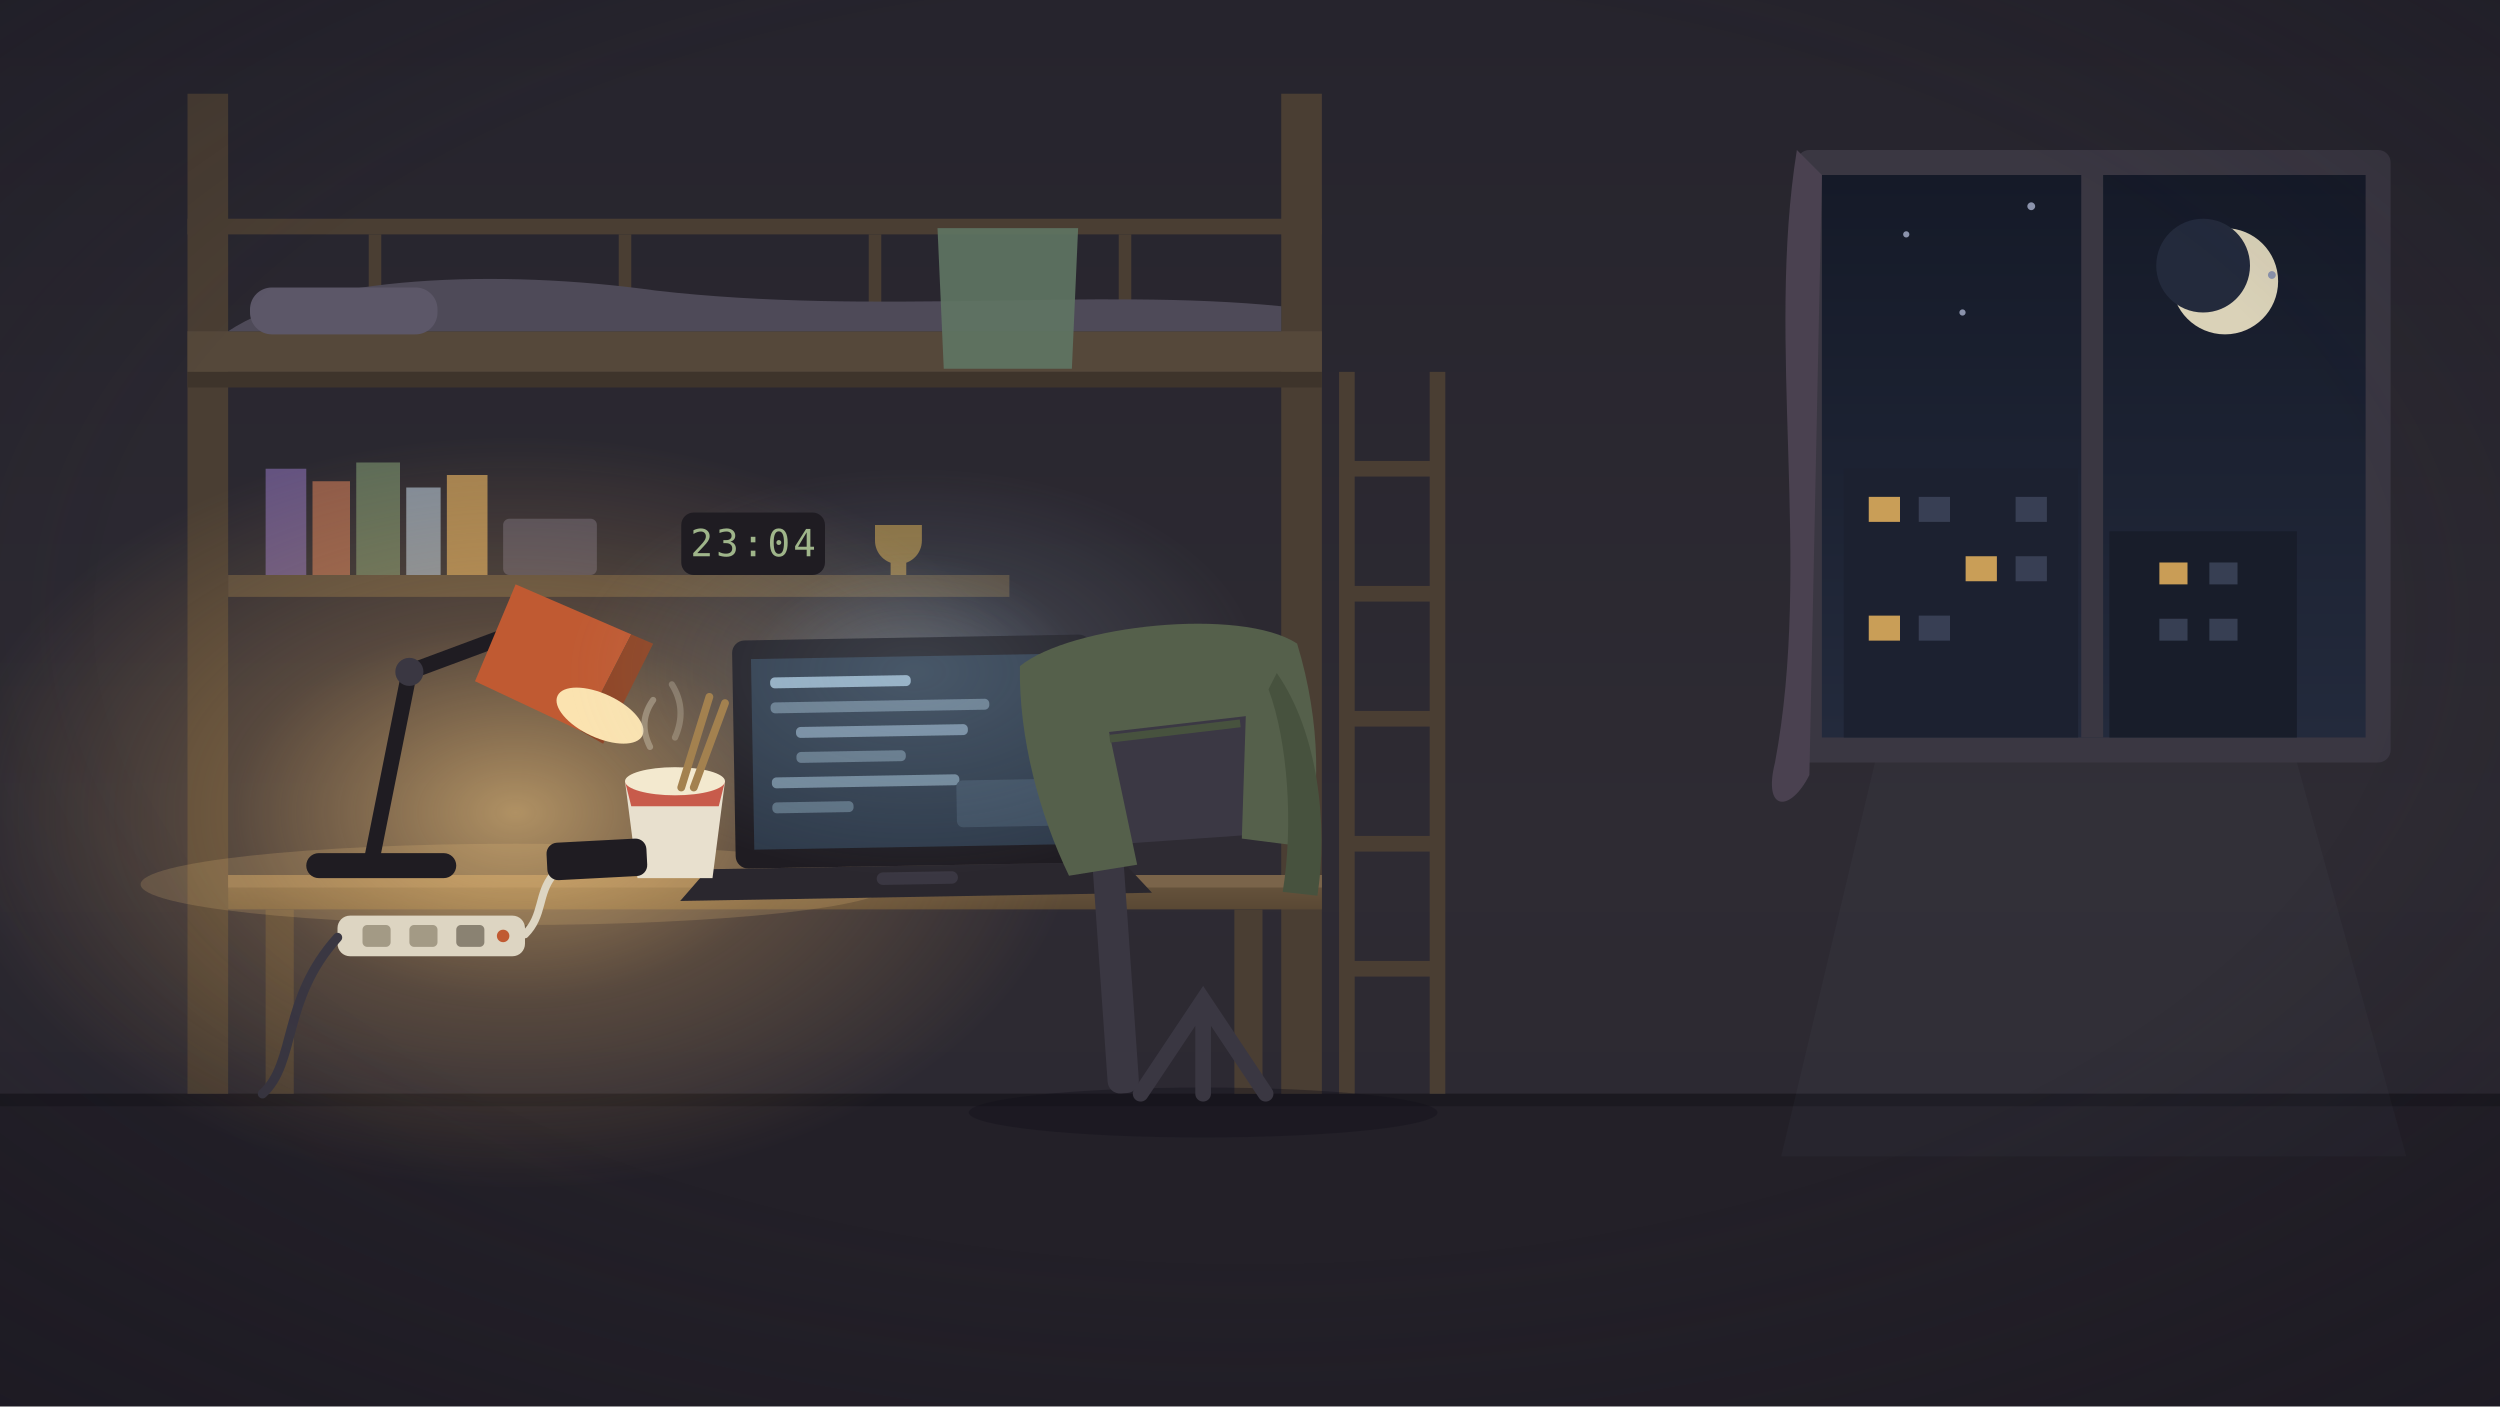
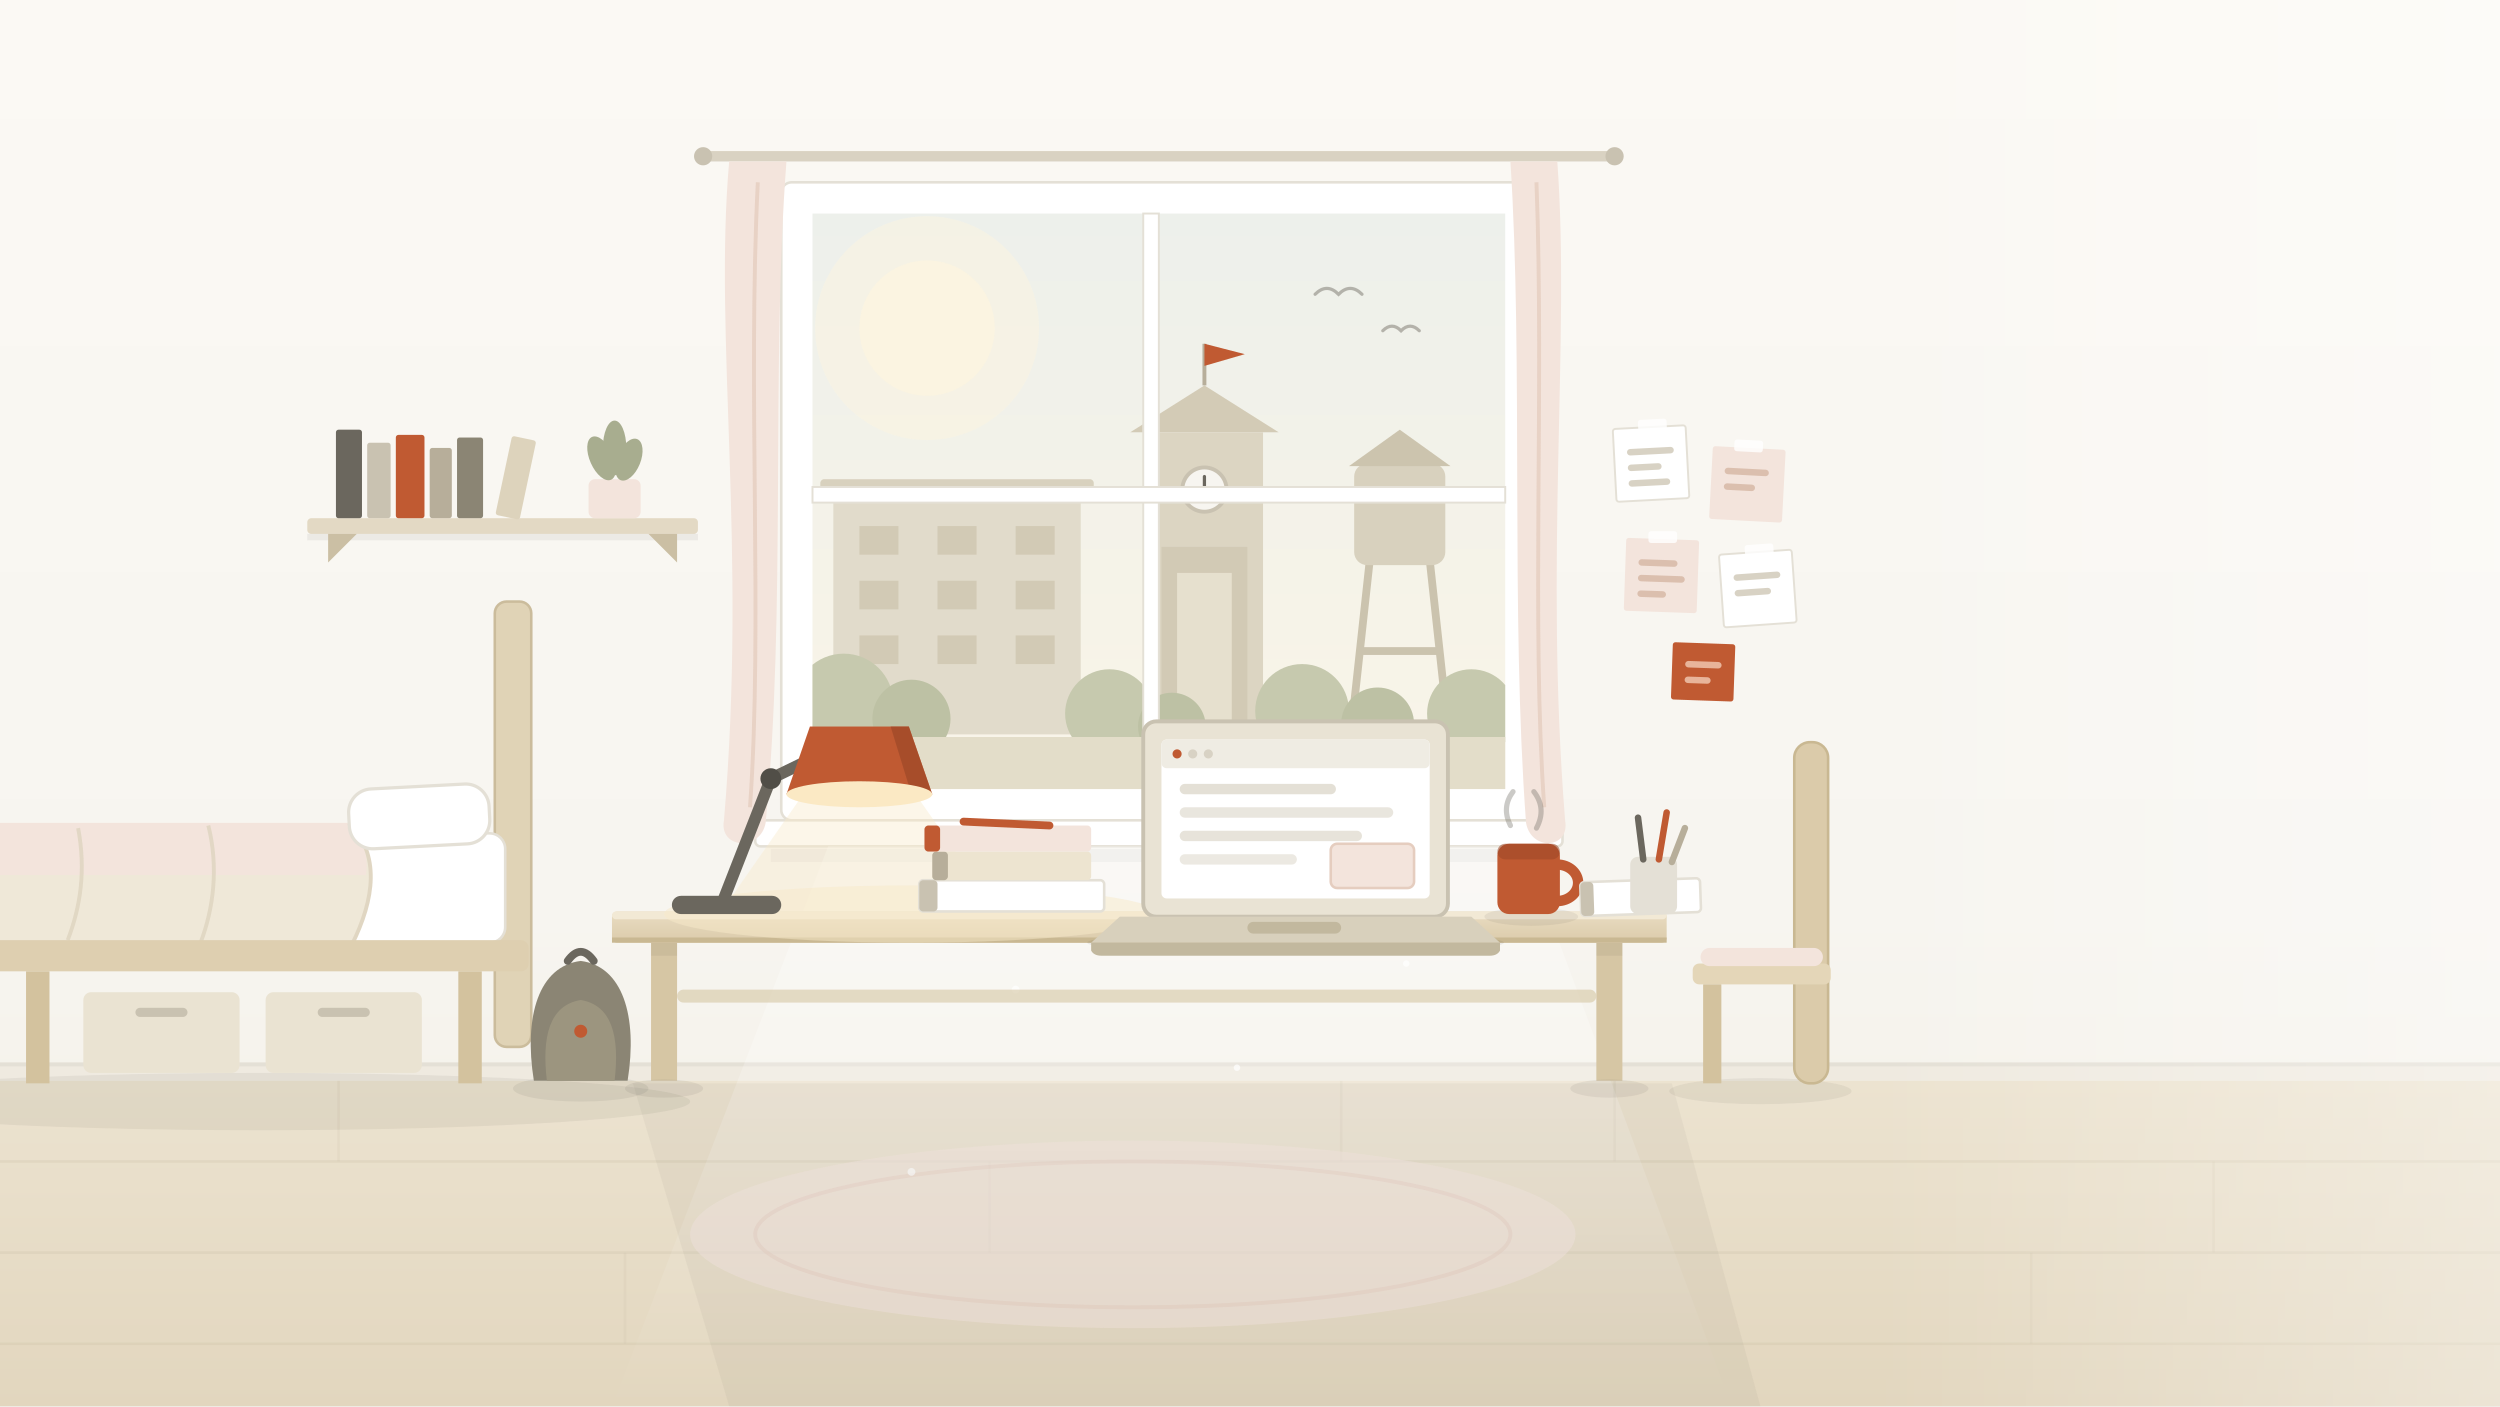
- <svg xmlns="http://www.w3.org/2000/svg" width="1600" height="900" viewBox="0 0 1600 900">
+ <svg xmlns="http://www.w3.org/2000/svg" width="1920" height="1080" viewBox="0 0 1920 1080">
  <defs>
-     <linearGradient id="nightWall" x1="0" y1="0" x2="0" y2="1">
-       <stop offset="0" stop-color="#26242D" />
-       <stop offset="0.6" stop-color="#2E2B33" />
-       <stop offset="1" stop-color="#2A2730" />
-     </linearGradient>
-     <linearGradient id="nightSky" x1="0" y1="0" x2="0" y2="1">
-       <stop offset="0" stop-color="#151A28" />
-       <stop offset="1" stop-color="#232A3C" />
-     </linearGradient>
-     <radialGradient id="lampGlowD" cx="0.5" cy="0.5" r="0.5">
-       <stop offset="0" stop-color="#F6C87E" stop-opacity="0.65" />
-       <stop offset="0.5" stop-color="#EFB668" stop-opacity="0.22" />
-       <stop offset="1" stop-color="#EFB668" stop-opacity="0" />
-     </radialGradient>
-     <radialGradient id="screenGlow" cx="0.5" cy="0.5" r="0.5">
-       <stop offset="0" stop-color="#AECBE0" stop-opacity="0.4" />
-       <stop offset="1" stop-color="#AECBE0" stop-opacity="0" />
-     </radialGradient>
-     <linearGradient id="deskWoodN" x1="0" y1="0" x2="0" y2="1">
-       <stop offset="0" stop-color="#6B573F" />
-       <stop offset="1" stop-color="#594834" />
-     </linearGradient>
-     <radialGradient id="vig" cx="0.5" cy="0.44" r="0.9">
-       <stop offset="0.5" stop-color="#12101A" stop-opacity="0" />
-       <stop offset="1" stop-color="#12101A" stop-opacity="0.5" />
-     </radialGradient>
+     <linearGradient id="wall" x1="0" y1="0" x2="0" y2="1">
+       <stop offset="0" stop-color="#FBF9F4" />
+       <stop offset="0.65" stop-color="#F7F5F0" />
+       <stop offset="1" stop-color="#F2EEE4" />
+     </linearGradient>
+     <linearGradient id="floor" x1="0" y1="0" x2="0" y2="1">
+       <stop offset="0" stop-color="#ECE3D0" />
+       <stop offset="1" stop-color="#E2D6BE" />
+     </linearGradient>
+     <linearGradient id="sky" x1="0" y1="0" x2="0" y2="1">
+       <stop offset="0" stop-color="#EDF0EB" />
+       <stop offset="0.7" stop-color="#F6F3E8" />
+       <stop offset="1" stop-color="#F9F5E9" />
+     </linearGradient>
+     <linearGradient id="deskWood" x1="0" y1="0" x2="0" y2="1">
+       <stop offset="0" stop-color="#E9DCC2" />
+       <stop offset="1" stop-color="#DBCBAA" />
+     </linearGradient>
+     <linearGradient id="beam" x1="0" y1="0" x2="0" y2="1">
+       <stop offset="0" stop-color="#FFFFFF" stop-opacity="0.34" />
+       <stop offset="1" stop-color="#FFFFFF" stop-opacity="0" />
+     </linearGradient>
+     <linearGradient id="rightWash" x1="0" y1="0" x2="1" y2="0">
+       <stop offset="0" stop-color="#FFFFFF" stop-opacity="0" />
+       <stop offset="1" stop-color="#FFFFFF" stop-opacity="0.35" />
+     </linearGradient>
+     <clipPath id="winClip">
+       <rect x="624" y="164" width="532" height="442" />
+     </clipPath>
  </defs>
-   <rect width="1600" height="900" fill="url(#nightWall)" />
-   <rect x="0" y="700" width="1600" height="200" fill="#232028" />
-   <rect x="0" y="700" width="1600" height="8" fill="#1B1920" />
-   <g>
-     <rect x="1150" y="96" width="380" height="392" rx="8" fill="#3A3742" />
-     <rect x="1166" y="112" width="348" height="360" fill="url(#nightSky)" />
-     <circle cx="1424" cy="180" r="34" fill="#EFE6C8" opacity="0.9" />
-     <circle cx="1410" cy="170" r="30" fill="#232A3C" />
-     <circle cx="1454" cy="176" r="2.5" fill="#8B93AC" />
-     <circle cx="1220" cy="150" r="2" fill="#8B93AC" />
-     <circle cx="1300" cy="132" r="2.5" fill="#8B93AC" />
-     <circle cx="1256" cy="200" r="2" fill="#8B93AC" />
-     <rect x="1180" y="300" width="150" height="172" fill="#1C2130" />
-     <rect x="1350" y="340" width="120" height="132" fill="#181D2A" />
-     <g fill="#E8B45E" opacity="0.85">
-       <rect x="1196" y="318" width="20" height="16" />
-       <rect x="1258" y="356" width="20" height="16" />
-       <rect x="1196" y="394" width="20" height="16" />
-       <rect x="1382" y="360" width="18" height="14" />
-     </g>
-     <g fill="#3B4358" opacity="0.9">
-       <rect x="1228" y="318" width="20" height="16" />
-       <rect x="1290" y="318" width="20" height="16" />
-       <rect x="1290" y="356" width="20" height="16" />
-       <rect x="1228" y="394" width="20" height="16" />
-       <rect x="1414" y="360" width="18" height="14" />
-       <rect x="1382" y="396" width="18" height="14" />
-       <rect x="1414" y="396" width="18" height="14" />
-     </g>
-     <rect x="1332" y="112" width="14" height="360" fill="#3A3742" />
-     <path d="M1150 96 C 1130 220, 1160 360, 1136 488 C 1128 520, 1146 520, 1158 496 L 1166 112 Z" fill="#4A4150" />
-     <polygon points="1200,488 1470,488 1540,740 1140,740" fill="#AECBE0" opacity="0.035" />
-   </g>
-   <g>
-     <rect x="120" y="60" width="26" height="640" fill="#4A3E33" />
-     <rect x="820" y="60" width="26" height="640" fill="#4A3E33" />
-     <rect x="120" y="212" width="726" height="26" fill="#55483A" />
-     <rect x="120" y="238" width="726" height="10" fill="#3E342B" />
-     <rect x="120" y="140" width="726" height="10" fill="#4A3E33" />
-     <g stroke="#4A3E33" stroke-width="8">
-       <line x1="240" y1="150" x2="240" y2="212" />
-       <line x1="400" y1="150" x2="400" y2="212" />
-       <line x1="560" y1="150" x2="560" y2="212" />
-       <line x1="720" y1="150" x2="720" y2="212" />
-     </g>
-     <path d="M146 212 C 200 176, 320 172, 420 186 C 560 202, 700 184, 820 196 L 820 212 Z" fill="#4E4A58" />
-     <rect x="160" y="184" width="120" height="30" rx="14" fill="#5C5768" />
-     <path d="M600 146 L 690 146 L 686 236 L 604 236 Z" fill="#5F7563" opacity="0.9" />
-     <g stroke="#4A3E33" stroke-width="10">
-       <line x1="862" y1="238" x2="862" y2="700" />
-       <line x1="920" y1="238" x2="920" y2="700" />
-       <line x1="862" y1="300" x2="920" y2="300" />
-       <line x1="862" y1="380" x2="920" y2="380" />
-       <line x1="862" y1="460" x2="920" y2="460" />
-       <line x1="862" y1="540" x2="920" y2="540" />
-       <line x1="862" y1="620" x2="920" y2="620" />
-     </g>
-   </g>
-   <g>
-     <rect x="146" y="368" width="500" height="14" fill="#55483A" />
-     <g>
-       <rect x="170" y="300" width="26" height="68" fill="#6E5A8E" opacity="0.85" />
-       <rect x="200" y="308" width="24" height="60" fill="#8E5A48" />
-       <rect x="228" y="296" width="28" height="72" fill="#5C6B57" />
-       <rect x="260" y="312" width="22" height="56" fill="#7E8A99" />
-       <rect x="286" y="304" width="26" height="64" fill="#A3814F" />
-       <rect x="322" y="332" width="60" height="36" rx="4" fill="#4E4A58" />
-     </g>
-     <path d="M560 336 h30 v10 a15 15 0 0 1 -30 0 Z" fill="#8A7040" />
-     <rect x="570" y="358" width="10" height="10" fill="#8A7040" />
-   </g>
-   <g>
-     <rect x="146" y="560" width="700" height="22" fill="url(#deskWoodN)" />
-     <rect x="146" y="560" width="700" height="8" fill="#7A644A" />
-     <rect x="170" y="582" width="18" height="118" fill="#4A3E33" />
-     <rect x="790" y="582" width="18" height="118" fill="#4A3E33" />
-   </g>
-   <ellipse cx="330" cy="520" rx="360" ry="240" fill="url(#lampGlowD)" />
-   <ellipse cx="330" cy="566" rx="240" ry="26" fill="#F6C87E" opacity="0.18" />
-   <g>
-     <rect x="196" y="546" width="96" height="16" rx="8" fill="#1F1C22" />
-     <path d="M238 550 L 262 430" stroke="#1F1C22" stroke-width="10" stroke-linecap="round" />
-     <path d="M262 430 L 348 398" stroke="#1F1C22" stroke-width="10" stroke-linecap="round" />
-     <circle cx="262" cy="430" r="9" fill="#3A3742" />
-     <path d="M330 374 L 404 406 L 372 468 L 304 436 Z" fill="#C05A32" />
-     <path d="M372 468 L 404 406 L 418 412 L 386 476 Z" fill="#8F4525" />
-     <ellipse cx="384" cy="458" rx="30" ry="14" fill="#FBE3B0" transform="rotate(25 384 458)" />
-   </g>
-   <g>
-     <polygon points="470,354 700,354 700,564 470,564" fill="url(#screenGlow)" opacity="0.7" />
-     <g transform="rotate(-1 585 500)">
-       <rect x="470" y="408" width="230" height="146" rx="8" fill="#1F1C22" />
-       <rect x="482" y="420" width="206" height="122" fill="#2E3A4A" />
-       <g fill="#AECBE0" opacity="0.8">
-         <rect x="494" y="432" width="90" height="7" rx="3" />
-         <rect x="494" y="448" width="140" height="7" rx="3" opacity="0.55" />
-         <rect x="510" y="464" width="110" height="7" rx="3" opacity="0.7" />
-         <rect x="510" y="480" width="70" height="7" rx="3" opacity="0.5" />
-         <rect x="494" y="496" width="120" height="7" rx="3" opacity="0.65" />
-         <rect x="494" y="512" width="52" height="7" rx="3" opacity="0.45" />
-       </g>
-       <rect x="612" y="500" width="62" height="30" rx="4" fill="#3E4E60" />
-       <path d="M452 554 L 718 554 L 736 574 L 434 574 Z" fill="#2A272E" />
-       <rect x="560" y="558" width="52" height="8" rx="4" fill="#3A3742" />
-     </g>
-     <ellipse cx="585" cy="430" rx="220" ry="130" fill="url(#screenGlow)" opacity="0.5" />
-   </g>
-   <g>
-     <path d="M400 500 L 408 562 L 456 562 L 464 500 Z" fill="#E8E0CE" />
-     <path d="M400 500 L 464 500 L 460 516 L 404 516 Z" fill="#C0392B" opacity="0.8" />
-     <ellipse cx="432" cy="500" rx="32" ry="9" fill="#F3E9CF" />
-     <line x1="454" y1="446" x2="436" y2="504" stroke="#A3814F" stroke-width="5" stroke-linecap="round" />
-     <line x1="464" y1="450" x2="444" y2="504" stroke="#A3814F" stroke-width="5" stroke-linecap="round" />
-     <path d="M416 478 q-8 -16 2 -30" stroke="#D8CFBC" stroke-width="4" fill="none" opacity="0.4" stroke-linecap="round" />
-     <path d="M432 472 q8 -18 -2 -34" stroke="#D8CFBC" stroke-width="4" fill="none" opacity="0.3" stroke-linecap="round" />
-   </g>
-   <g>
-     <rect x="216" y="586" width="120" height="26" rx="8" fill="#DDD5C2" />
-     <rect x="232" y="592" width="18" height="14" rx="3" fill="#A39A85" />
-     <rect x="262" y="592" width="18" height="14" rx="3" fill="#A39A85" />
-     <rect x="292" y="592" width="18" height="14" rx="3" fill="#8A8272" />
-     <circle cx="322" cy="599" r="4" fill="#C05A32" />
-     <path d="M336 598 C 348 586, 344 572, 354 560" stroke="#DDD5C2" stroke-width="5" fill="none" stroke-linecap="round" />
-     <rect x="350" y="538" width="64" height="24" rx="7" fill="#1F1C22" transform="rotate(-3 382 550)" />
-     <path d="M216 600 C 180 640, 190 680, 168 700" stroke="#3A3742" stroke-width="6" fill="none" stroke-linecap="round" />
-   </g>
-   <g>
-     <ellipse cx="770" cy="712" rx="150" ry="16" fill="#12101A" opacity="0.4" />
-     <rect x="700" y="430" width="20" height="270" rx="8" fill="#3A3742" transform="rotate(-4 710 565)" />
-     <rect x="670" y="408" width="150" height="130" rx="26" fill="#3B3844" transform="rotate(-4 745 473)" />
-     <path d="M656 420 C 690 396, 800 392, 834 418 C 846 470, 842 520, 830 548 L 790 540 L 798 462 L 710 466 L 722 552 L 678 556 C 662 516, 652 466, 656 420 Z" fill="#55604B" transform="rotate(-4 745 470)" />
-     <path d="M822 430 C 846 470, 848 530, 838 574 L 816 570 C 826 528, 826 474, 816 440 Z" fill="#47523E" transform="rotate(-4 830 500)" />
-     <path d="M710 470 l84 -4" stroke="#47523E" stroke-width="5" transform="rotate(-4 750 468)" />
-     <path d="M730 700 L 770 640 L 810 700 M770 640 L 770 700" stroke="#3A3742" stroke-width="10" fill="none" stroke-linecap="round" />
-   </g>
-   <g>
-     <rect x="436" y="328" width="92" height="40" rx="8" fill="#1F1C22" />
-     <text x="482" y="356" text-anchor="middle" font-family="Menlo, Consolas, monospace" font-size="24" fill="#9FB58A" letter-spacing="2">23:04</text>
-   </g>
-   <rect width="1600" height="900" fill="url(#vig)" />
+   <rect width="1920" height="1080" fill="url(#wall)" />
+   <rect x="0" y="816" width="1920" height="14" fill="#EFEAE0" />
+   <rect x="0" y="816" width="1920" height="3" fill="#E4E0D6" />
+   <rect x="0" y="830" width="1920" height="250" fill="url(#floor)" />
+   <g stroke="#C9BFA6" stroke-width="2" opacity="0.28">
+     <line x1="0" y1="892" x2="1920" y2="892" />
+     <line x1="0" y1="962" x2="1920" y2="962" />
+     <line x1="0" y1="1032" x2="1920" y2="1032" />
+   </g>
+   <g stroke="#C9BFA6" stroke-width="2" opacity="0.18">
+     <line x1="260" y1="830" x2="260" y2="892" />
+     <line x1="760" y1="892" x2="760" y2="962" />
+     <line x1="1240" y1="830" x2="1240" y2="892" />
+     <line x1="1560" y1="962" x2="1560" y2="1032" />
+     <line x1="480" y1="962" x2="480" y2="1032" />
+     <line x1="1030" y1="830" x2="1030" y2="892" />
+     <line x1="1700" y1="892" x2="1700" y2="962" />
+   </g>
+   <ellipse cx="870" cy="948" rx="340" ry="72" fill="#F3E4DC" opacity="0.55" />
+   <ellipse cx="870" cy="948" rx="290" ry="56" fill="none" stroke="#E5CDBF" stroke-width="3" opacity="0.5" />
+   <rect x="612" y="154" width="580" height="490" rx="8" fill="#1C1B18" opacity="0.05" />
+   <rect x="600" y="140" width="580" height="490" rx="8" fill="#FFFFFF" />
+   <rect x="600" y="140" width="580" height="490" rx="8" fill="none" stroke="#E4E0D6" stroke-width="2" />
+   <rect x="624" y="164" width="532" height="442" fill="url(#sky)" />
+   <g clip-path="url(#winClip)">
+     <circle cx="712" cy="252" r="86" fill="#FBF4E0" opacity="0.5" />
+     <circle cx="712" cy="252" r="52" fill="#FBF4E0" opacity="0.85" />
+     <rect x="630" y="368" width="210" height="16" rx="3" fill="#D8D1BE" />
+     <rect x="640" y="384" width="190" height="180" fill="#E1DBCB" />
+     <g fill="#D2CAB5">
+       <rect x="660" y="404" width="30" height="22" />
+       <rect x="720" y="404" width="30" height="22" />
+       <rect x="780" y="404" width="30" height="22" />
+       <rect x="660" y="446" width="30" height="22" />
+       <rect x="720" y="446" width="30" height="22" />
+       <rect x="780" y="446" width="30" height="22" />
+       <rect x="660" y="488" width="30" height="22" />
+       <rect x="720" y="488" width="30" height="22" />
+       <rect x="780" y="488" width="30" height="22" />
+     </g>
+     <polygon points="868,332 982,332 925,296" fill="#D3CBB6" />
+     <rect x="880" y="332" width="90" height="240" fill="#DCD5C2" />
+     <rect x="892" y="420" width="66" height="152" fill="#D2CAB5" />
+     <rect x="904" y="440" width="42" height="132" fill="#E6E0CE" />
+     <circle cx="925" cy="376" r="17" fill="#F7F5F0" stroke="#C9C2B1" stroke-width="3" />
+     <line x1="925" y1="376" x2="925" y2="366" stroke="#6B675E" stroke-width="2.5" stroke-linecap="round" />
+     <line x1="925" y1="376" x2="933" y2="380" stroke="#6B675E" stroke-width="2.5" stroke-linecap="round" />
+     <line x1="925" y1="296" x2="925" y2="264" stroke="#B7AE9A" stroke-width="3" />
+     <polygon points="925,264 956,272 925,281" fill="#C05A32" />
+     <g fill="none" stroke="#CBC3AE" stroke-width="6">
+       <line x1="1052" y1="430" x2="1040" y2="540" />
+       <line x1="1098" y1="430" x2="1110" y2="540" />
+       <line x1="1046" y1="500" x2="1104" y2="500" />
+     </g>
+     <rect x="1040" y="356" width="70" height="78" rx="10" fill="#D8D1BE" />
+     <polygon points="1036,358 1114,358 1075,330" fill="#CCC4AE" />
+     <circle cx="648" cy="540" r="38" fill="#C6C9AE" />
+     <circle cx="700" cy="552" r="30" fill="#BDC1A4" />
+     <circle cx="852" cy="548" r="34" fill="#C6C9AE" />
+     <circle cx="900" cy="558" r="26" fill="#BDC1A4" />
+     <circle cx="1000" cy="546" r="36" fill="#C6C9AE" />
+     <circle cx="1058" cy="556" r="28" fill="#BDC1A4" />
+     <circle cx="1130" cy="548" r="34" fill="#C6C9AE" />
+     <rect x="624" y="566" width="532" height="40" fill="#E3DDC9" />
+     <g stroke="#6B675E" stroke-width="2.5" fill="none" opacity="0.45" stroke-linecap="round">
+       <path d="M1010 226 q9 -9 18 0 q9 -9 18 0" />
+       <path d="M1062 254 q7 -7 14 0 q7 -7 14 0" />
+     </g>
+   </g>
+   <rect x="878" y="164" width="12" height="442" fill="#FFFFFF" />
+   <rect x="878" y="164" width="12" height="442" fill="none" stroke="#E4E0D6" stroke-width="1.5" />
+   <rect x="624" y="374" width="532" height="12" fill="#FFFFFF" />
+   <rect x="624" y="374" width="532" height="12" fill="none" stroke="#E4E0D6" stroke-width="1.5" />
+   <rect x="580" y="630" width="620" height="20" rx="4" fill="#FFFFFF" />
+   <rect x="580" y="630" width="620" height="20" rx="4" fill="none" stroke="#E4E0D6" stroke-width="2" />
+   <rect x="592" y="652" width="596" height="10" fill="#1C1B18" opacity="0.05" />
+   <rect x="540" y="116" width="700" height="8" rx="4" fill="#D9D2C2" />
+   <circle cx="540" cy="120" r="7" fill="#C9C2B1" />
+   <circle cx="1240" cy="120" r="7" fill="#C9C2B1" />
+   <path d="M560 124 C 548 260, 574 420, 556 630 C 552 652, 584 654, 588 632 C 604 470, 592 280, 604 124 Z" fill="#F3E4DC" />
+   <path d="M582 140 C 574 300, 586 480, 576 620" stroke="#E5CDBF" stroke-width="3" fill="none" opacity="0.8" />
+   <path d="M1196 124 C 1206 260, 1186 430, 1202 630 C 1206 652, 1176 654, 1172 632 C 1160 470, 1170 280, 1160 124 Z" fill="#F3E4DC" />
+   <path d="M1180 140 C 1186 300, 1176 480, 1186 620" stroke="#E5CDBF" stroke-width="3" fill="none" opacity="0.8" />
+   <polygon points="636,650 1170,650 1330,1080 470,1080" fill="url(#beam)" />
+   <g fill="#FFFFFF" opacity="0.7">
+     <circle cx="780" cy="760" r="3" />
+     <circle cx="950" cy="820" r="2.5" />
+     <circle cx="700" cy="900" r="3" />
+     <circle cx="1080" cy="740" r="2.5" />
+     <circle cx="880" cy="700" r="2" />
+   </g>
+   <g>
+     <rect x="236" y="398" width="300" height="12" rx="3" fill="#E3D9C4" />
+     <rect x="236" y="410" width="300" height="5" fill="#1C1B18" opacity="0.06" />
+     <polygon points="252,410 252,432 274,410" fill="#CBBFA4" />
+     <polygon points="520,410 520,432 498,410" fill="#CBBFA4" />
+     <rect x="258" y="330" width="20" height="68" rx="2" fill="#6B675E" />
+     <rect x="282" y="340" width="18" height="58" rx="2" fill="#C9C2B1" />
+     <rect x="304" y="334" width="22" height="64" rx="2" fill="#C05A32" />
+     <rect x="330" y="344" width="17" height="54" rx="2" fill="#B7AE9A" />
+     <rect x="351" y="336" width="20" height="62" rx="2" fill="#8B8574" />
+     <g transform="rotate(12 396 370)">
+       <rect x="386" y="336" width="19" height="62" rx="2" fill="#DDD3BC" />
+     </g>
+     <rect x="452" y="368" width="40" height="30" rx="5" fill="#F3E4DC" />
+     <g fill="#A8AD8F">
+       <ellipse cx="462" cy="352" rx="9" ry="18" transform="rotate(-24 462 352)" />
+       <ellipse cx="472" cy="344" rx="9" ry="21" />
+       <ellipse cx="483" cy="353" rx="9" ry="17" transform="rotate(22 483 353)" />
+     </g>
+   </g>
+   <g>
+     <ellipse cx="200" cy="846" rx="330" ry="22" fill="#1C1B18" opacity="0.06" />
+     <rect x="380" y="462" width="28" height="342" rx="9" fill="#E0D3B6" />
+     <rect x="380" y="462" width="28" height="342" rx="9" fill="none" stroke="#CBBC9C" stroke-width="2" />
+     <rect x="-40" y="640" width="428" height="84" rx="12" fill="#FFFFFF" />
+     <rect x="-40" y="640" width="428" height="84" rx="12" fill="none" stroke="#E4E0D6" stroke-width="2" />
+     <path d="M-40 632 L 268 632 C 292 656, 288 690, 270 726 L -40 726 Z" fill="#EFE8D8" />
+     <path d="M-40 632 L 268 632 C 280 644, 283 658, 281 672 L -40 672 Z" fill="#F3E4DC" />
+     <path d="M60 636 C 66 668, 62 696, 52 722 M160 634 C 168 666, 164 698, 154 724" stroke="#E0D6C2" stroke-width="3" fill="none" opacity="0.9" />
+     <path d="M268 632 C 292 656, 288 690, 270 726" stroke="#E0D6C2" stroke-width="3" fill="none" />
+     <g transform="rotate(-3 322 628)">
+       <rect x="268" y="604" width="108" height="46" rx="18" fill="#FFFFFF" />
+       <rect x="268" y="604" width="108" height="46" rx="18" fill="none" stroke="#E4E0D6" stroke-width="2.5" />
+     </g>
+     <rect x="-40" y="722" width="446" height="24" rx="6" fill="#DECFB0" />
+     <rect x="20" y="746" width="18" height="86" fill="#D3C29E" />
+     <rect x="352" y="746" width="18" height="86" fill="#D3C29E" />
+     <rect x="64" y="762" width="120" height="62" rx="6" fill="#EAE3D2" />
+     <rect x="104" y="774" width="40" height="7" rx="3.5" fill="#C9C2B1" />
+     <rect x="204" y="762" width="120" height="62" rx="6" fill="#EAE3D2" />
+     <rect x="244" y="774" width="40" height="7" rx="3.5" fill="#C9C2B1" />
+   </g>
+   <g>
+     <ellipse cx="446" cy="836" rx="52" ry="10" fill="#1C1B18" opacity="0.07" />
+     <path d="M410 830 C 402 780, 414 742, 446 738 C 478 742, 490 780, 482 830 Z" fill="#8B8574" />
+     <path d="M420 830 C 416 796, 422 772, 446 768 C 470 772, 476 796, 472 830 Z" fill="#9C957F" />
+     <path d="M436 738 q10 -14 20 0" stroke="#6B675E" stroke-width="6" fill="none" stroke-linecap="round" />
+     <circle cx="446" cy="792" r="5" fill="#C05A32" />
+   </g>
+   <polygon points="486,832 1284,832 1352,1080 560,1080" fill="#1C1B18" opacity="0.04" />
+   <rect x="470" y="700" width="810" height="24" rx="4" fill="url(#deskWood)" />
+   <rect x="470" y="700" width="810" height="6" rx="3" fill="#F2E9D5" />
+   <rect x="470" y="720" width="810" height="4" fill="#C9B892" />
+   <rect x="500" y="724" width="20" height="106" fill="#D6C6A4" />
+   <rect x="1226" y="724" width="20" height="106" fill="#D6C6A4" />
+   <rect x="500" y="724" width="20" height="10" fill="#1C1B18" opacity="0.06" />
+   <rect x="1226" y="724" width="20" height="10" fill="#1C1B18" opacity="0.06" />
+   <rect x="520" y="760" width="706" height="10" rx="5" fill="#D6C6A4" opacity="0.6" />
+   <ellipse cx="510" cy="836" rx="30" ry="7" fill="#1C1B18" opacity="0.07" />
+   <ellipse cx="1236" cy="836" rx="30" ry="7" fill="#1C1B18" opacity="0.07" />
+   <ellipse cx="700" cy="702" rx="190" ry="22" fill="#F7E9C9" opacity="0.5" />
+   <g>
+     <polygon points="614,614 706,614 766,700 554,700" fill="#F7E9C9" opacity="0.4" />
+     <rect x="516" y="688" width="84" height="14" rx="7" fill="#6B675E" />
+     <path d="M556 690 L 592 598" stroke="#6B675E" stroke-width="9" stroke-linecap="round" />
+     <path d="M592 598 L 658 566" stroke="#6B675E" stroke-width="9" stroke-linecap="round" />
+     <circle cx="592" cy="598" r="8" fill="#514E47" />
+     <polygon points="622,558 698,558 716,610 604,610" fill="#C05A32" />
+     <path d="M698 558 L 716 610 L 700 610 L 684 558 Z" fill="#9A4626" opacity="0.65" />
+     <ellipse cx="660" cy="610" rx="56" ry="10" fill="#FBE9C4" />
+   </g>
+   <g>
+     <rect x="706" y="676" width="142" height="24" rx="3" fill="#FFFFFF" stroke="#E4E0D6" stroke-width="2" />
+     <rect x="706" y="676" width="14" height="24" rx="3" fill="#C9C2B1" />
+     <rect x="716" y="654" width="122" height="22" rx="3" fill="#EDE4D0" />
+     <rect x="716" y="654" width="12" height="22" rx="3" fill="#B7AE9A" />
+     <rect x="710" y="634" width="128" height="20" rx="3" fill="#F3E4DC" />
+     <rect x="710" y="634" width="12" height="20" rx="3" fill="#C05A32" />
+     <line x1="740" y1="631" x2="806" y2="634" stroke="#C05A32" stroke-width="6" stroke-linecap="round" />
+   </g>
+   <g>
+     <ellipse cx="995" cy="724" rx="160" ry="9" fill="#1C1B18" opacity="0.07" />
+     <rect x="878" y="554" width="234" height="150" rx="10" fill="#E9E3D4" />
+     <rect x="878" y="554" width="234" height="150" rx="10" fill="none" stroke="#C9C2B1" stroke-width="3" />
+     <rect x="892" y="568" width="206" height="122" rx="4" fill="#FFFFFF" />
+     <rect x="892" y="568" width="206" height="22" rx="4" fill="#EFECE3" />
+     <circle cx="904" cy="579" r="3.5" fill="#C05A32" />
+     <circle cx="916" cy="579" r="3.5" fill="#D8D2C4" />
+     <circle cx="928" cy="579" r="3.5" fill="#D8D2C4" />
+     <g fill="#E4E0D6">
+       <rect x="906" y="602" width="120" height="8" rx="4" />
+       <rect x="906" y="620" width="164" height="8" rx="4" opacity="0.8" />
+       <rect x="906" y="638" width="140" height="8" rx="4" opacity="0.9" />
+       <rect x="906" y="656" width="90" height="8" rx="4" opacity="0.7" />
+     </g>
+     <rect x="1022" y="648" width="64" height="34" rx="5" fill="#F3E4DC" />
+     <rect x="1022" y="648" width="64" height="34" rx="5" fill="none" stroke="#E5CDBF" stroke-width="2" />
+     <path d="M860 704 L 1130 704 L 1152 724 L 838 724 Z" fill="#D8D0BC" />
+     <path d="M838 724 L 1152 724 L 1152 730 Q 1150 734 1144 734 L 846 734 Q 840 734 838 730 Z" fill="#C2B89E" />
+     <rect x="958" y="708" width="72" height="9" rx="4.5" fill="#C2B89E" />
+   </g>
+   <g>
+     <ellipse cx="1176" cy="704" rx="36" ry="7" fill="#1C1B18" opacity="0.07" />
+     <path d="M1196 664 a16 14 0 0 1 0 28" fill="none" stroke="#C05A32" stroke-width="8" />
+     <rect x="1150" y="648" width="48" height="54" rx="9" fill="#C05A32" />
+     <rect x="1150" y="648" width="48" height="12" rx="6" fill="#9A4626" opacity="0.55" />
+     <path d="M1160 634 q-7 -14 2 -26 M1180 636 q8 -15 -2 -28" stroke="#6B675E" stroke-width="4" fill="none" opacity="0.35" stroke-linecap="round" />
+   </g>
+   <g>
+     <rect x="1214" y="676" width="92" height="26" rx="3" fill="#FFFFFF" stroke="#E4E0D6" stroke-width="2" transform="rotate(-2 1260 689)" />
+     <rect x="1214" y="676" width="10" height="26" rx="3" fill="#C9C2B1" transform="rotate(-2 1260 689)" />
+     <rect x="1252" y="658" width="36" height="44" rx="6" fill="#E4E0D6" />
+     <line x1="1262" y1="660" x2="1258" y2="628" stroke="#6B675E" stroke-width="5" stroke-linecap="round" />
+     <line x1="1274" y1="660" x2="1280" y2="624" stroke="#C05A32" stroke-width="5" stroke-linecap="round" />
+     <line x1="1284" y1="662" x2="1294" y2="636" stroke="#B7AE9A" stroke-width="5" stroke-linecap="round" />
+   </g>
+   <g>
+     <ellipse cx="1352" cy="838" rx="70" ry="10" fill="#1C1B18" opacity="0.06" />
+     <rect x="1378" y="570" width="26" height="262" rx="12" fill="#DBCBAA" />
+     <rect x="1378" y="570" width="26" height="262" rx="12" fill="none" stroke="#C9B892" stroke-width="2" />
+     <rect x="1300" y="740" width="106" height="16" rx="5" fill="#E4D6B8" />
+     <rect x="1306" y="728" width="94" height="14" rx="7" fill="#F3E4DC" />
+     <rect x="1308" y="756" width="14" height="76" fill="#D3C29E" />
+   </g>
+   <g>
+     <g transform="rotate(-3 1268 356)">
+       <rect x="1240" y="328" width="56" height="56" rx="2" fill="#FFFFFF" />
+       <rect x="1240" y="328" width="56" height="56" rx="2" fill="none" stroke="#E4E0D6" stroke-width="1.5" />
+       <rect x="1250" y="344" width="36" height="5" rx="2.5" fill="#D8D2C4" />
+       <rect x="1250" y="356" width="26" height="5" rx="2.5" fill="#D8D2C4" />
+       <rect x="1250" y="368" width="32" height="5" rx="2.5" fill="#D8D2C4" />
+     </g>
+     <g transform="rotate(3 1342 372)">
+       <rect x="1314" y="344" width="56" height="56" rx="2" fill="#F3E4DC" />
+       <rect x="1324" y="360" width="34" height="5" rx="2.5" fill="#DBBFAE" />
+       <rect x="1324" y="372" width="24" height="5" rx="2.5" fill="#DBBFAE" />
+     </g>
+     <g transform="rotate(2 1276 442)">
+       <rect x="1248" y="414" width="56" height="56" rx="2" fill="#F3E4DC" />
+       <rect x="1258" y="430" width="30" height="5" rx="2.5" fill="#DBBFAE" />
+       <rect x="1258" y="442" width="36" height="5" rx="2.5" fill="#DBBFAE" />
+       <rect x="1258" y="454" width="22" height="5" rx="2.5" fill="#DBBFAE" />
+     </g>
+     <g transform="rotate(-4 1350 452)">
+       <rect x="1322" y="424" width="56" height="56" rx="2" fill="#FFFFFF" />
+       <rect x="1322" y="424" width="56" height="56" rx="2" fill="none" stroke="#E4E0D6" stroke-width="1.5" />
+       <rect x="1332" y="440" width="36" height="5" rx="2.5" fill="#D8D2C4" />
+       <rect x="1332" y="452" width="28" height="5" rx="2.5" fill="#D8D2C4" />
+     </g>
+     <g transform="rotate(2 1308 516)">
+       <rect x="1284" y="494" width="48" height="44" rx="2" fill="#C05A32" />
+       <rect x="1294" y="508" width="28" height="5" rx="2.5" fill="#E8B49A" />
+       <rect x="1294" y="520" width="20" height="5" rx="2.5" fill="#E8B49A" />
+     </g>
+     <rect x="1258" y="322" width="22" height="9" rx="2" fill="#FFFFFF" opacity="0.8" transform="rotate(-3 1269 326)" />
+     <rect x="1332" y="338" width="22" height="9" rx="2" fill="#FFFFFF" opacity="0.8" transform="rotate(3 1343 342)" />
+     <rect x="1266" y="408" width="22" height="9" rx="2" fill="#FFFFFF" opacity="0.8" />
+     <rect x="1340" y="418" width="22" height="9" rx="2" fill="#FFFFFF" opacity="0.8" transform="rotate(-4 1351 422)" />
+   </g>
+   <rect x="1440" y="0" width="480" height="1080" fill="url(#rightWash)" />
</svg>
